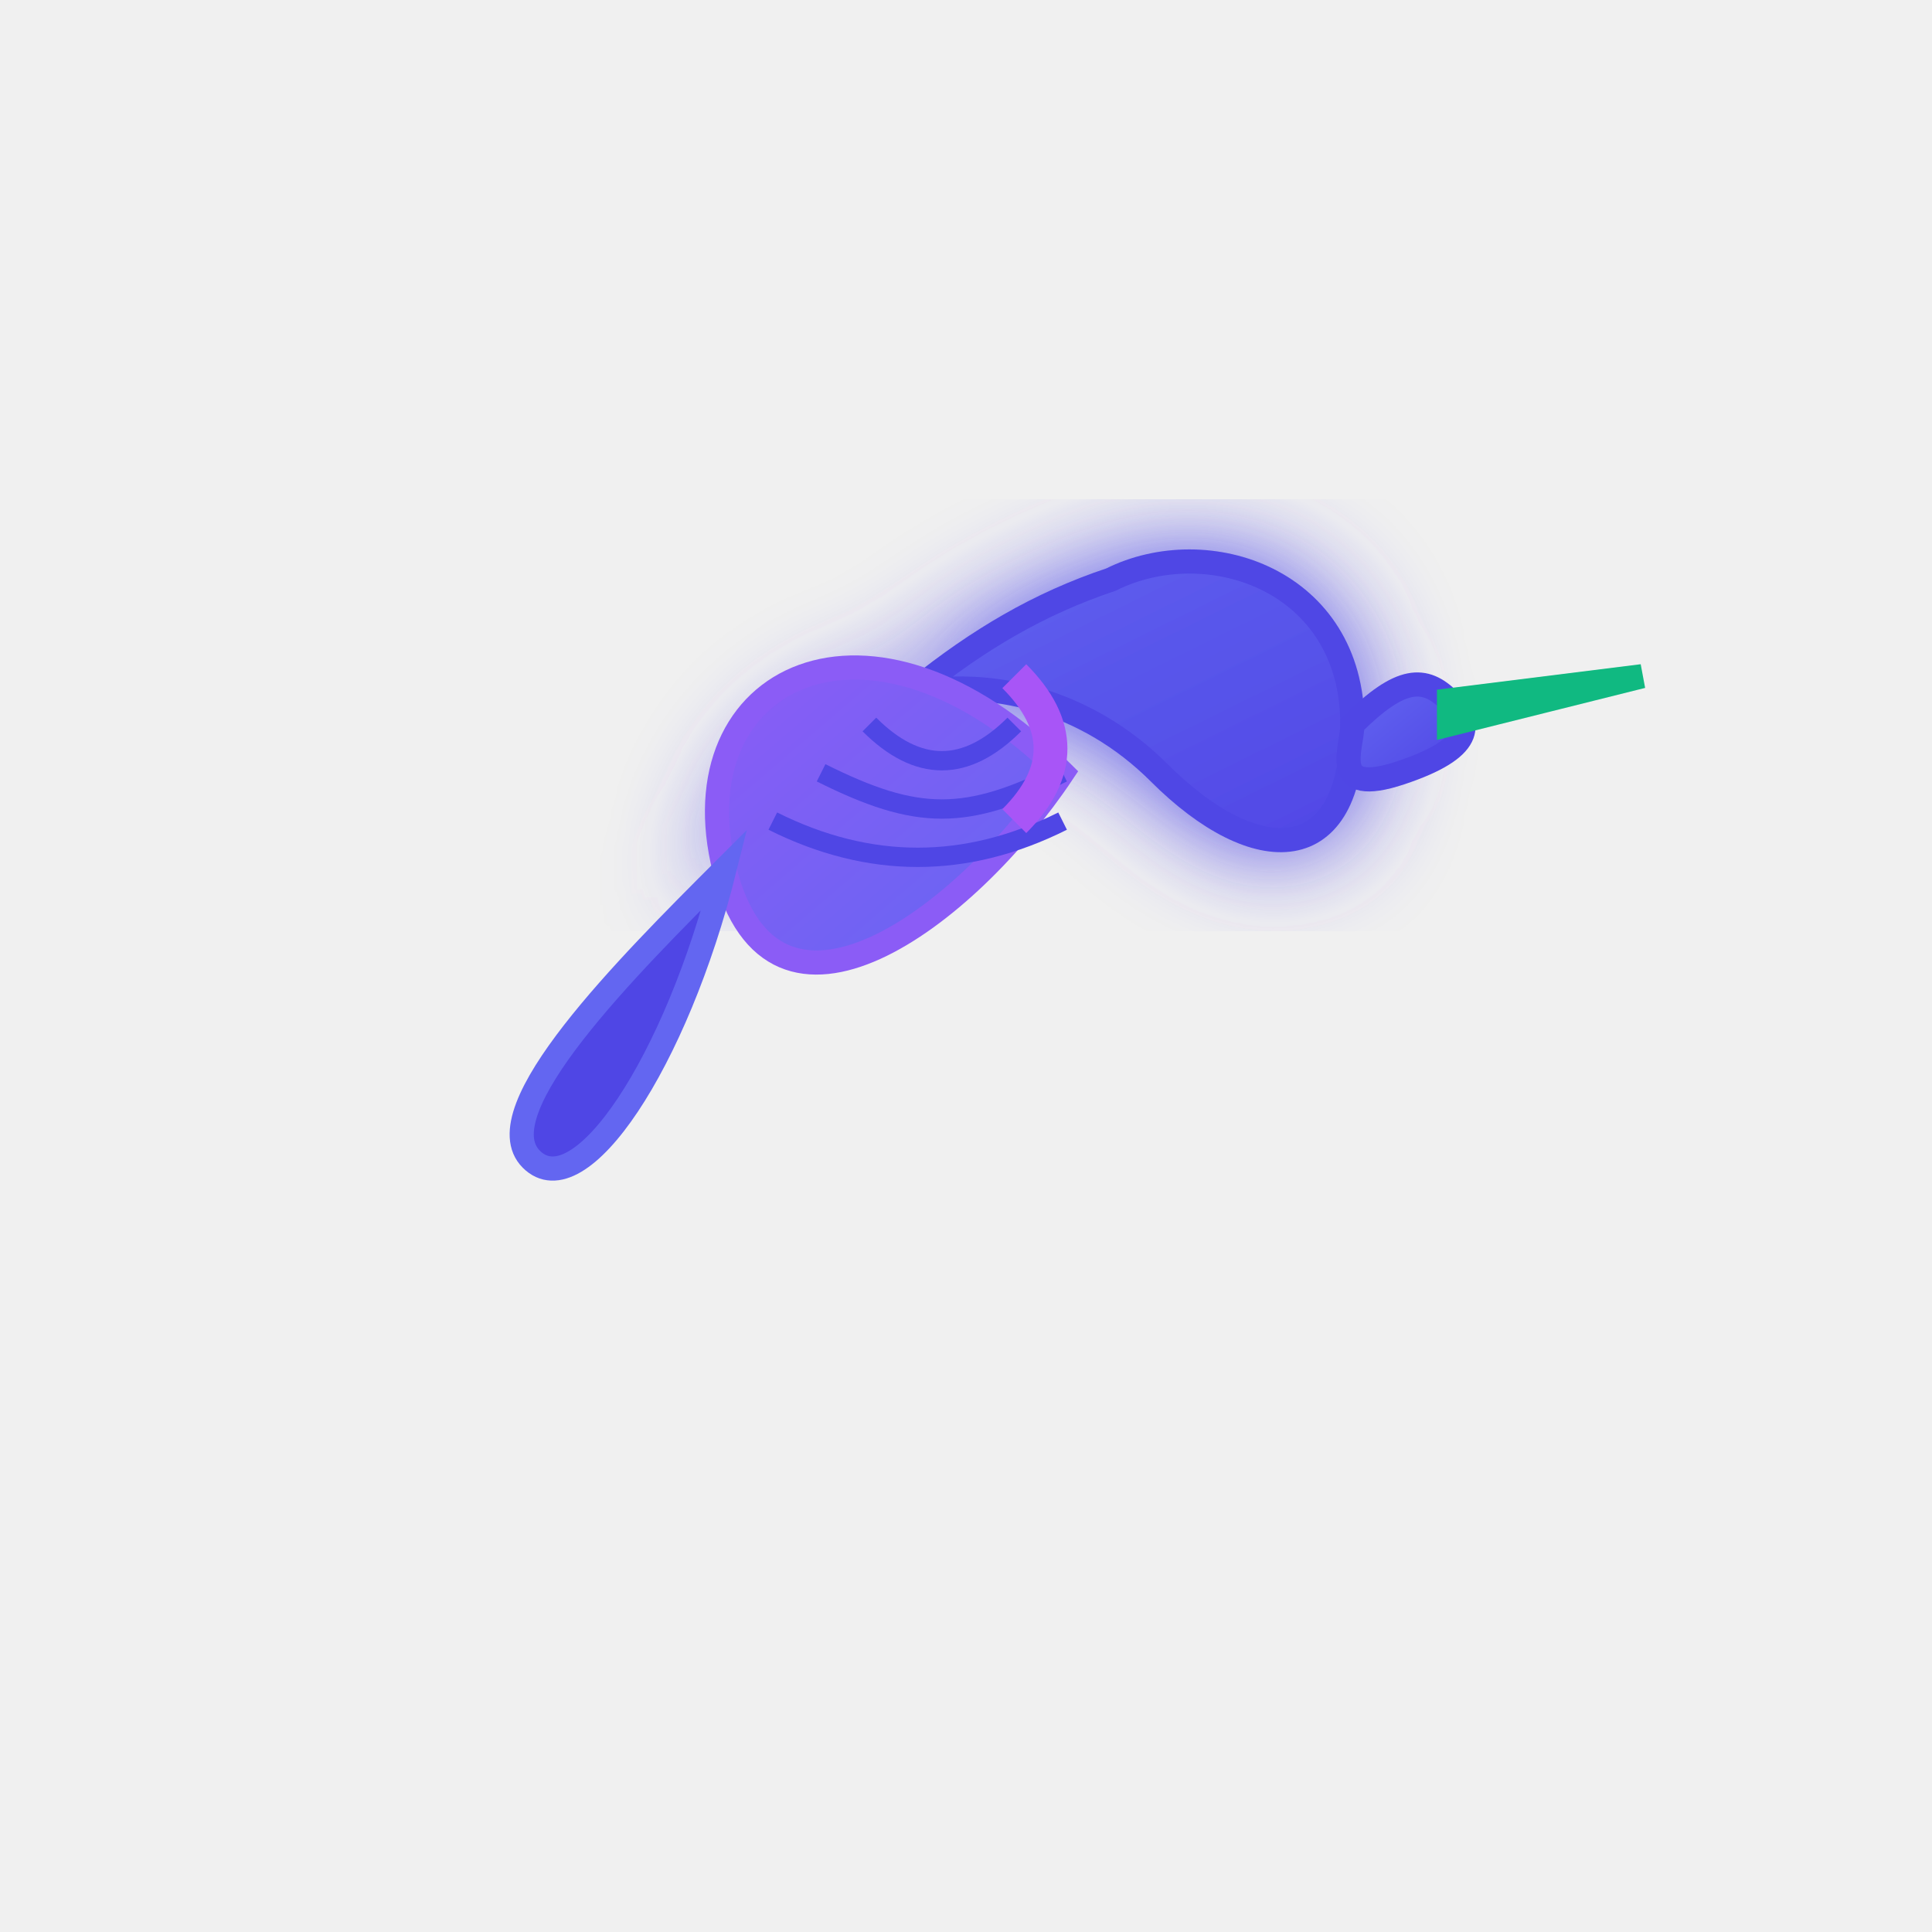
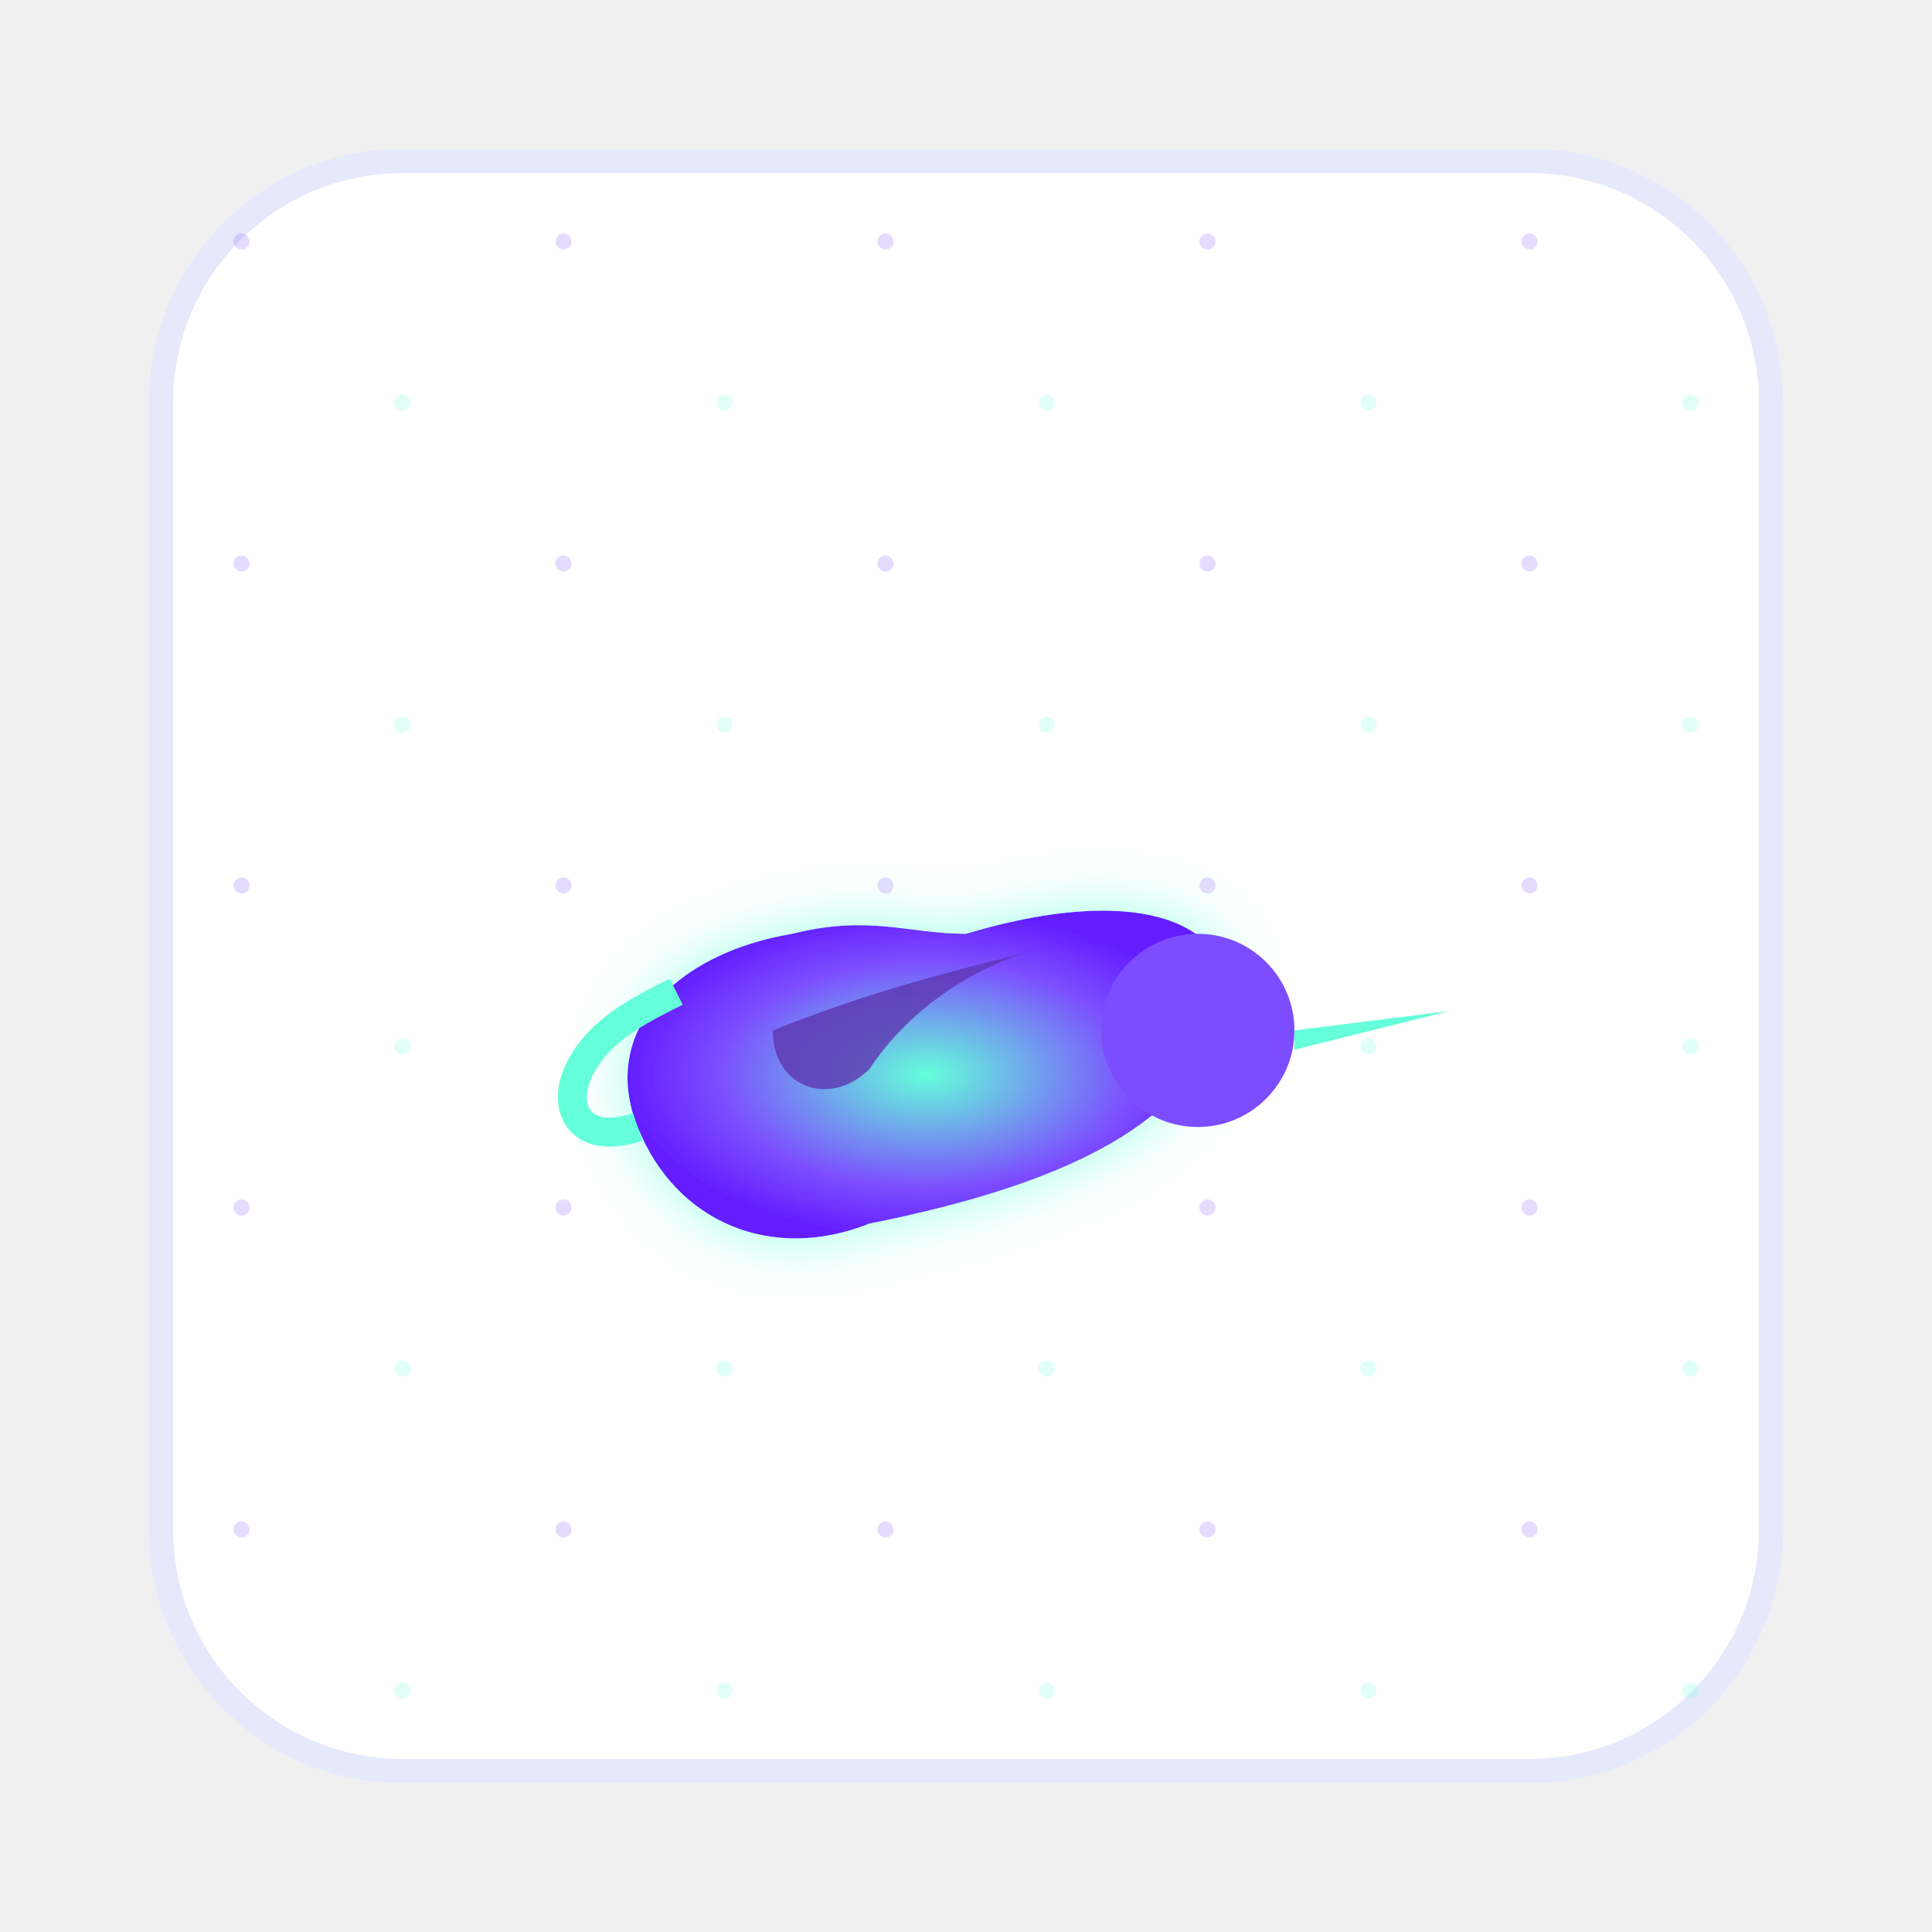
- <svg xmlns="http://www.w3.org/2000/svg" width="40px" height="40px" viewBox="0 0 40 40" version="1.1">
-   <style>
-         @keyframes wingFlap {
-             0% { transform: rotate(0deg); }
-             100% { transform: rotate(-25deg); }
-         }
-         
-         @keyframes secondaryWingFlap {
-             0% { transform: rotate(0deg); }
-             100% { transform: rotate(-15deg); }
-         }
-         
-         #wing {
-             animation: wingFlap 0.05s infinite alternate linear;
-             transform-origin: 20px 16px;
-         }
-         
-         .secondaryWing {
-             animation: secondaryWingFlap 0.05s infinite alternate linear;
-             transform-origin: 18px 16px;
-         }
-     </style>
+ <svg xmlns="http://www.w3.org/2000/svg" width="120" height="120" viewBox="0 0 120 120">
  <defs>
-     <linearGradient id="bodyGradient" x1="0%" y1="0%" x2="100%" y2="100%">
-       <stop offset="0%" stop-color="#6366F1" />
-       <stop offset="100%" stop-color="#4F46E5" />
-     </linearGradient>
-     <linearGradient id="wingGradient" x1="0%" y1="0%" x2="100%" y2="100%">
-       <stop offset="0%" stop-color="#8B5CF6" />
-       <stop offset="100%" stop-color="#6366F1" />
-     </linearGradient>
-     <filter id="glow" x="-20%" y="-20%" width="140%" height="140%">
-       <feGaussianBlur stdDeviation="1" result="blur" />
-       <feComposite in="SourceGraphic" in2="blur" operator="over" />
+     <radialGradient id="birdGradient" cx="50%" cy="50%" r="50%" fx="50%" fy="50%">
+       <stop offset="0%" stop-color="#64FFDA" />
+       <stop offset="70%" stop-color="#7C4DFF" />
+       <stop offset="100%" stop-color="#651FFF" />
+     </radialGradient>
+     <filter id="elegantGlow" x="-40%" y="-40%" width="180%" height="180%">
+       <feGaussianBlur stdDeviation="1.5" result="blur" />
+       <feFlood flood-color="#64FFDA" flood-opacity="0.6" />
+       <feComposite in2="blur" operator="in" />
+       <feComposite in="SourceGraphic" />
    </filter>
+     <pattern id="bgPattern" x="0" y="0" width="20" height="20" patternUnits="userSpaceOnUse">
+       <circle cx="5" cy="5" r="0.5" fill="#64FFDA" opacity="0.2" />
+       <circle cx="15" cy="15" r="0.5" fill="#7C4DFF" opacity="0.2" />
+     </pattern>
  </defs>
-   <g id="hummingbird" stroke="none" stroke-width="1" fill="none" fill-rule="evenodd">
-     <path d="M15,18 C16,14 21,13 24,16 C26,18 28,18 28,15 C28,12 25,11 23,12 C20,13 18,15 15,18 Z" fill="url(#bodyGradient)" stroke="#4F46E5" stroke-width="0.5" filter="url(#glow)" />
-     <path d="M28,15 C29,14 29.5,14 30,14.5 C30.5,15 30.5,15.5 29,16 C27.5,16.5 28,15.5 28,15 Z" fill="url(#bodyGradient)" stroke="#4F46E5" stroke-width="0.5" />
-     <path d="M30,14.5 L34,14 L30,15 Z" fill="#10B981" stroke="#10B981" stroke-width="0.5" />
-     <path class="secondaryWing" d="M20,16 C17,14 15,15 16,17 C17,19 19,18 20,16 Z" fill="url(#wingGradient)" stroke="#8B5CF6" stroke-width="0.3" opacity="0.7" />
-     <g id="wing" transform-origin="20px 16px">
-       <path class="primaryWing" d="M22,16 C18,12 14,14 15,18 C16,22 20,19 22,16 Z" fill="url(#wingGradient)" stroke="#8B5CF6" stroke-width="0.5" />
-       <path class="wingDetail" d="M18,15 C19,16 20,16 21,15" fill="none" stroke="#4F46E5" stroke-width="0.4" />
-       <path class="wingDetail" d="M17,16 C19,17 20,17 22,16" fill="none" stroke="#4F46E5" stroke-width="0.4" />
-       <path class="wingDetail" d="M16,17 C18,18 20,18 22,17" fill="none" stroke="#4F46E5" stroke-width="0.4" />
-     </g>
-     <path d="M15,18 C13,20 10,23 11,24 C12,25 14,22 15,18 Z" fill="#4F46E5" stroke="#6366F1" stroke-width="0.5" />
-     <path d="M21,14 C22,15 22,16 21,17" fill="none" stroke="#A855F7" stroke-width="0.7" />
+   <rect x="10" y="10" width="100" height="100" rx="15" fill="white" stroke="#E6E8FB" stroke-width="1.5" />
+   <rect x="10" y="10" width="100" height="100" rx="15" fill="url(#bgPattern)" />
+   <g transform="translate(30, 40) scale(1.2)">
+     <path d="M25,15 C35,12 40,15 38,20 C36,25 30,28 20,30 C15,32 10,30 8,25 C6,20 10,16 16,15 C20,14 22,15 25,15 Z" fill="url(#birdGradient)" filter="url(#elegantGlow)" />
+     <circle cx="37" cy="20" r="5" fill="#7C4DFF" />
+     <path d="M42,20 L50,19 L42,21 Z" fill="#64FFDA" />
+     <path d="M15,20 C20,18 24,17 28,16 C25,17 22,19 20,22 C18,24 15,23 15,20 Z" fill="#5E35B1" opacity="0.8" />
+     <path d="M8,25 C5,26 4,24 5,22 C6,20 8,19 10,18" fill="none" stroke="#64FFDA" stroke-width="1.5" />
  </g>
</svg>
